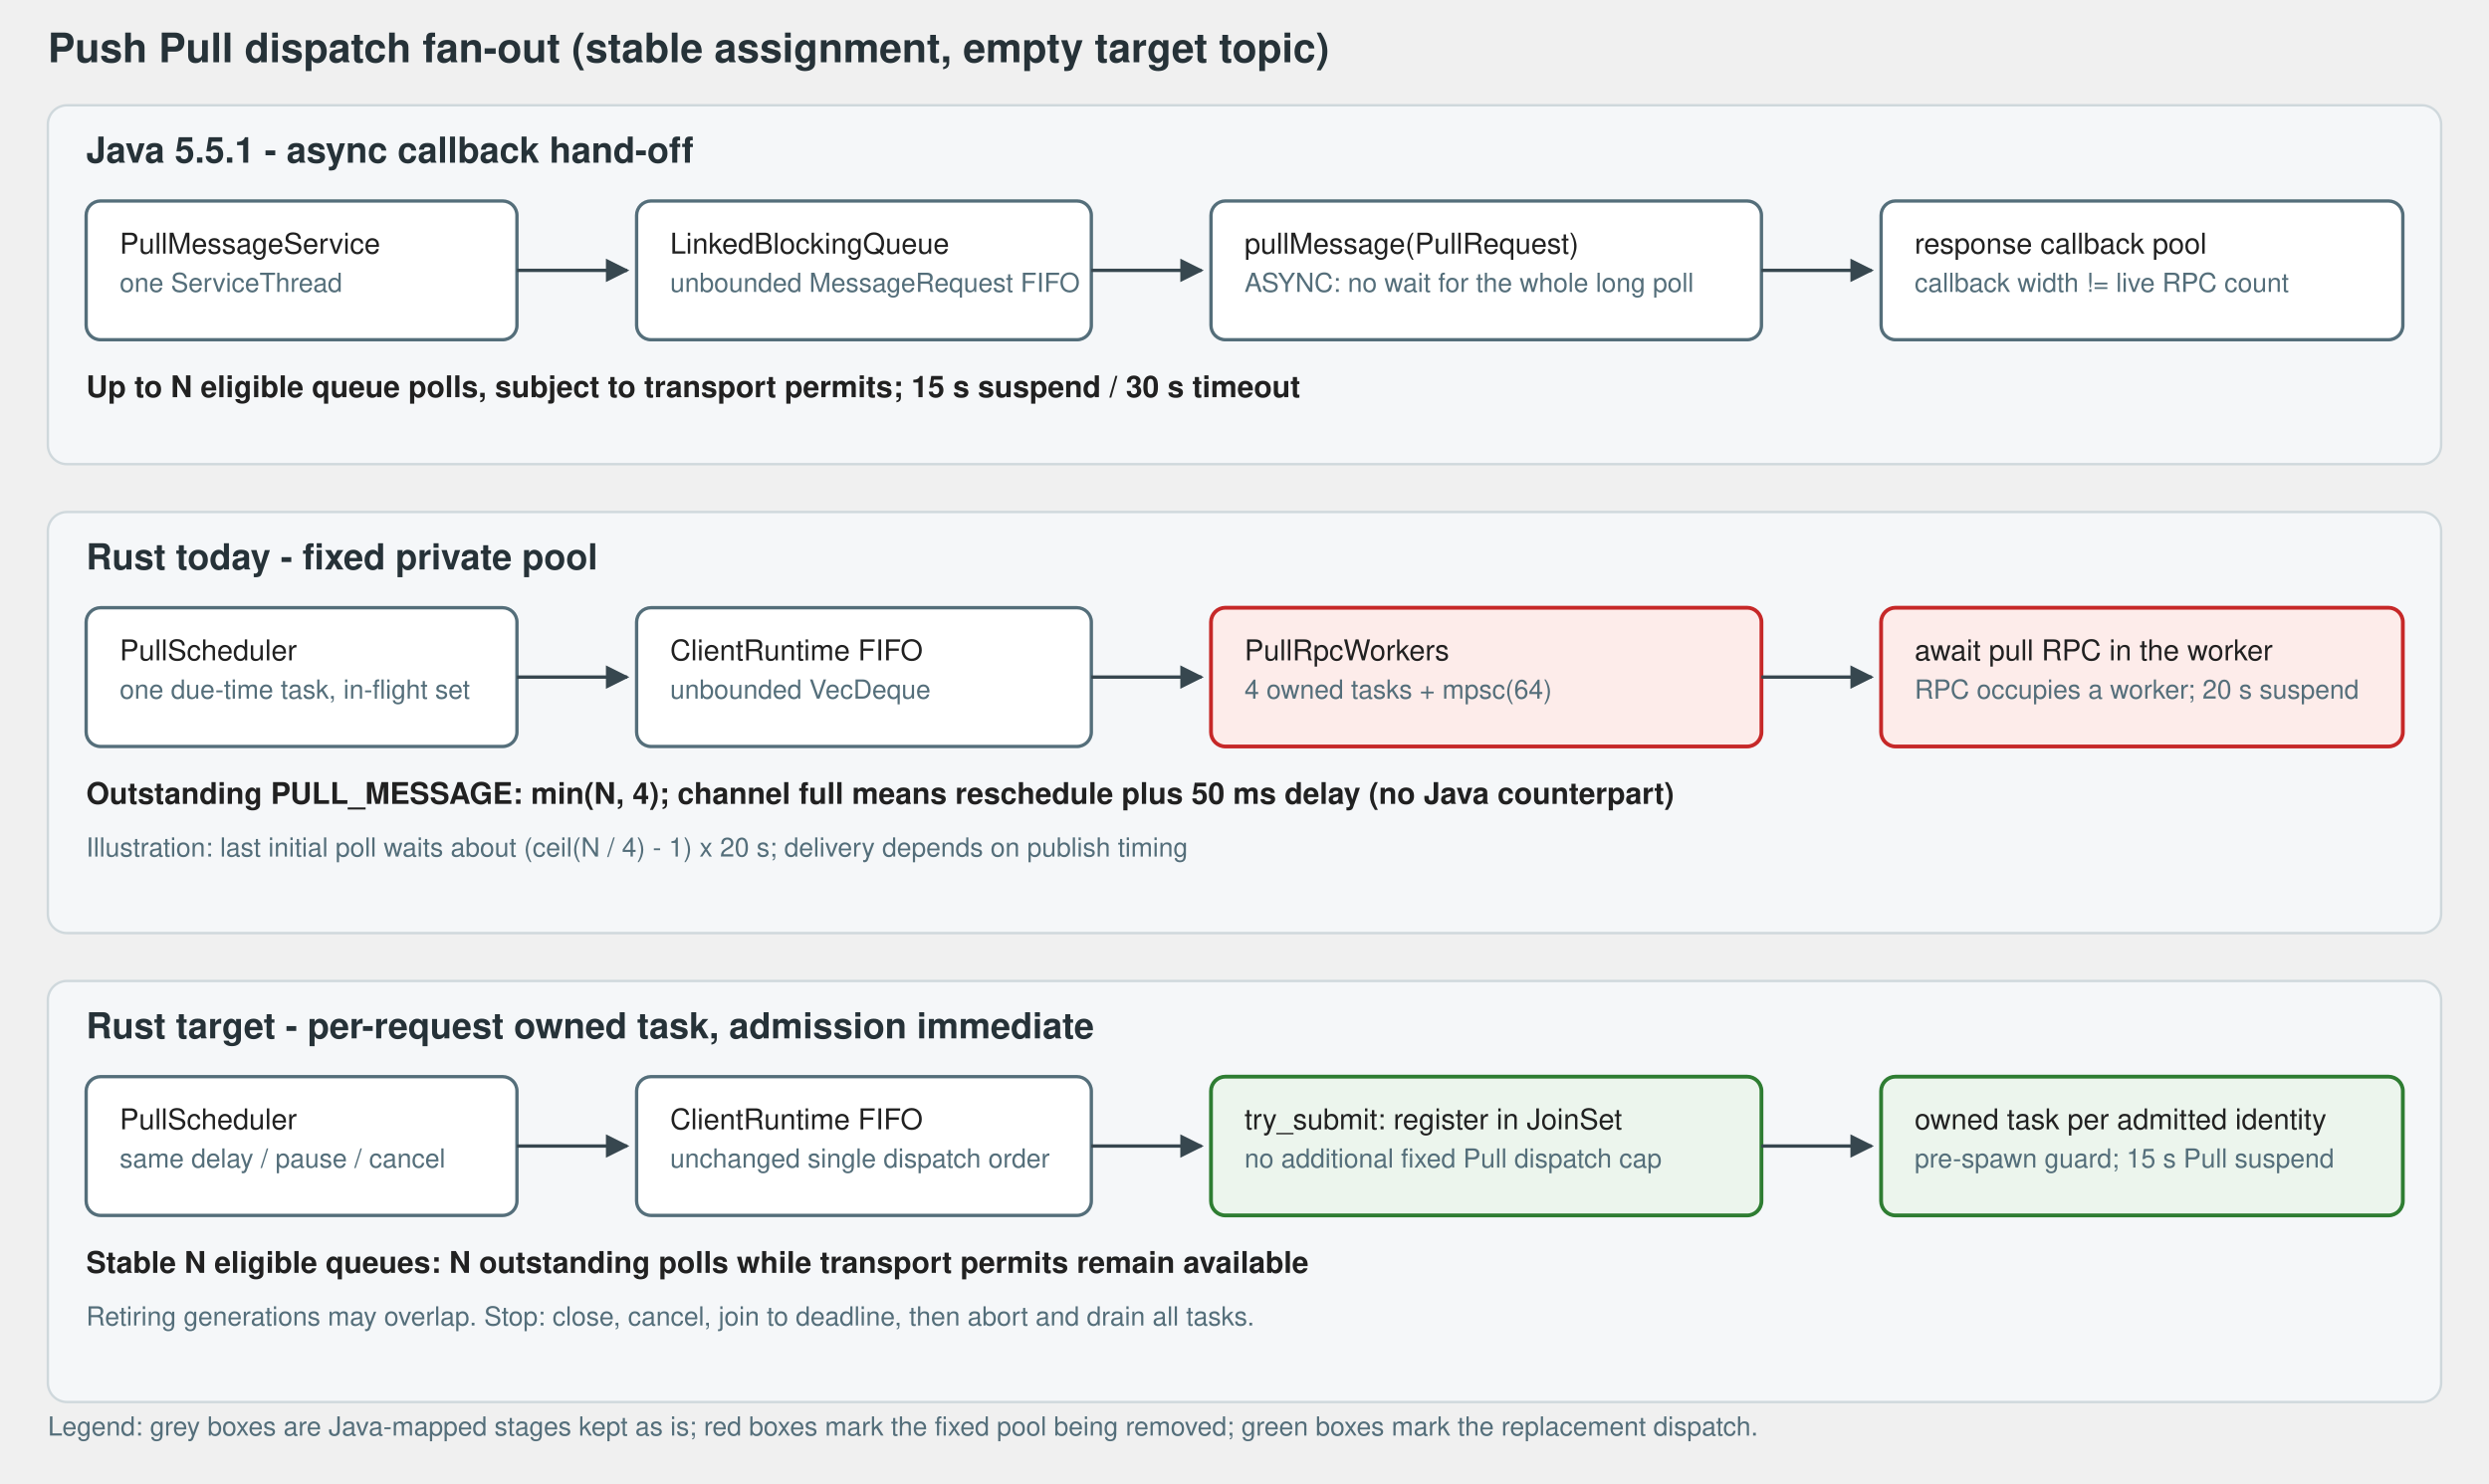
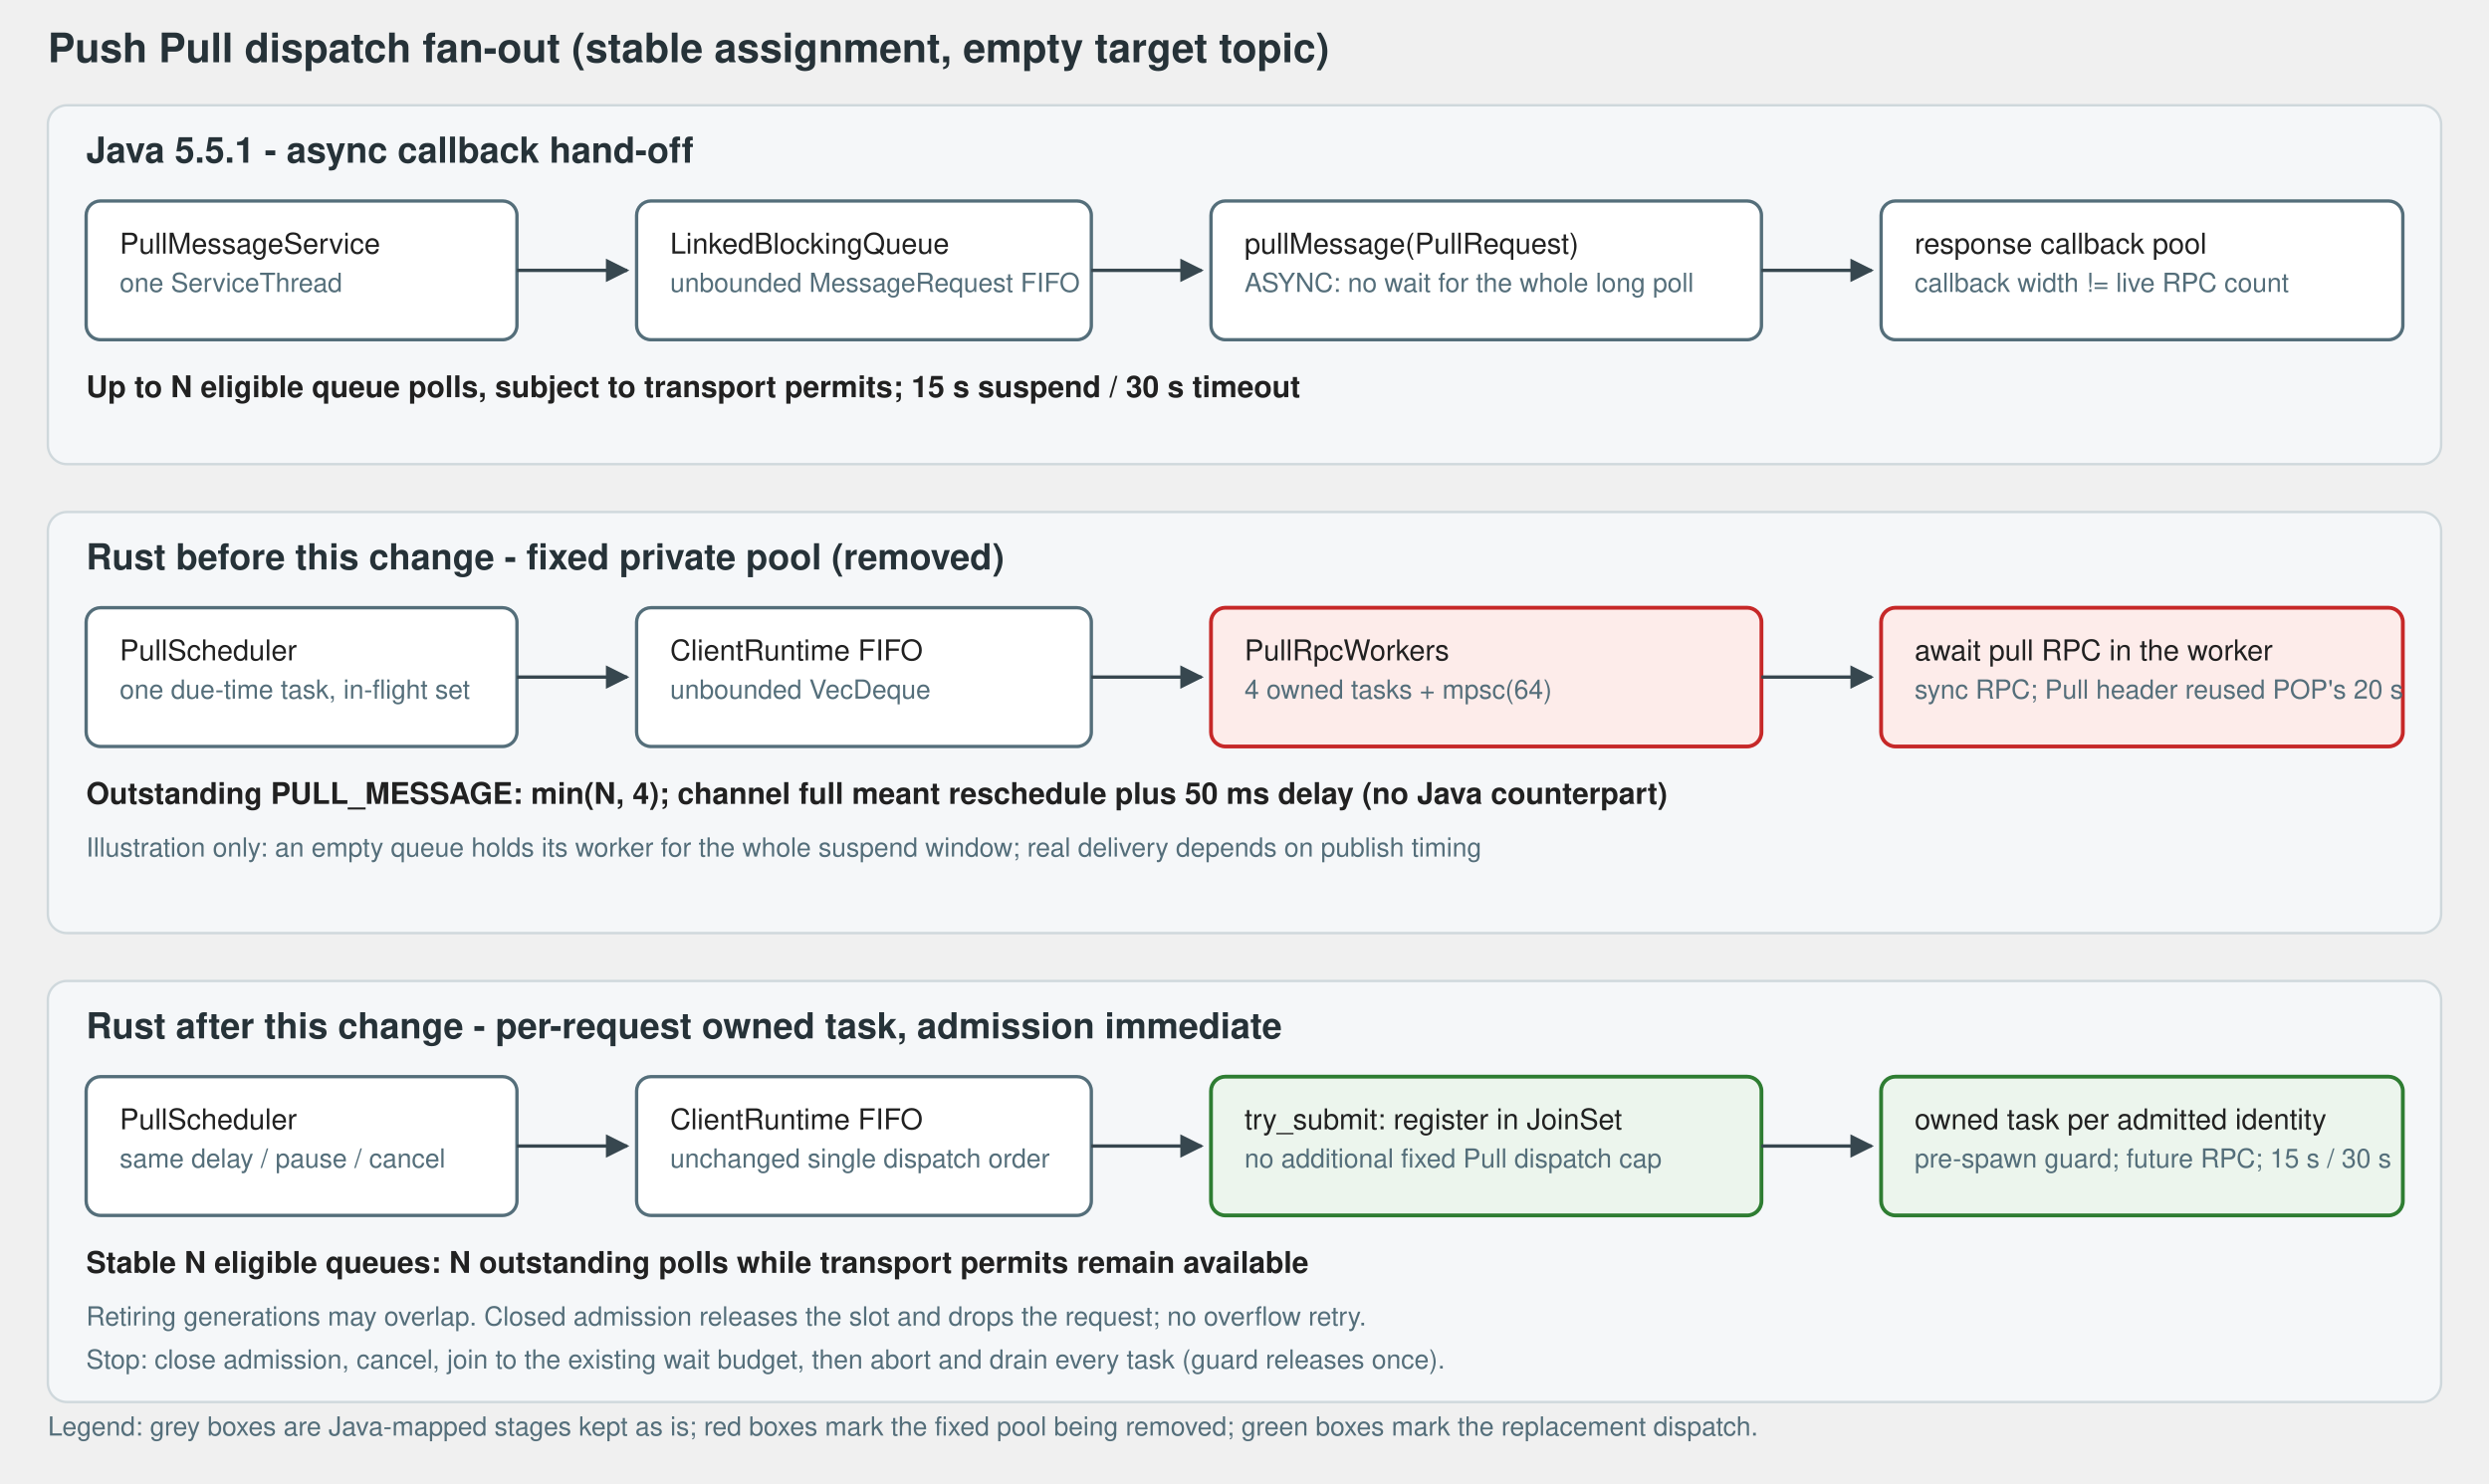
<svg xmlns="http://www.w3.org/2000/svg" width="1040" height="620" viewBox="0 0 1040 620" font-family="Helvetica, Arial, sans-serif">
  <defs>
    <marker id="arrow" viewBox="0 0 10 10" refX="9" refY="5" markerWidth="7" markerHeight="7" orient="auto-start-reverse">
      <path d="M 0 0 L 10 5 L 0 10 z" fill="#37474f" />
    </marker>
  </defs>
  <style>
    .lane { font-size: 15px; font-weight: bold; fill: #263238; }
    .box  { fill: #ffffff; stroke: #546e7a; stroke-width: 1.4; rx: 6; }
    .warn { fill: #fdecea; stroke: #c62828; stroke-width: 1.6; rx: 6; }
    .good { fill: #ecf5ed; stroke: #2e7d32; stroke-width: 1.6; rx: 6; }
    .t    { font-size: 12px; fill: #212121; }
    .ts   { font-size: 11px; fill: #546e7a; }
    .note { font-size: 12.5px; fill: #212121; font-weight: bold; }
    .line { stroke: #37474f; stroke-width: 1.4; fill: none; marker-end: url(#arrow); }
    .band { fill: #f5f7f9; stroke: #cfd8dc; stroke-width: 1; rx: 8; }
  </style>
  <text x="20" y="26" font-size="17" font-weight="bold" fill="#263238">Push Pull dispatch fan-out (stable assignment, empty target topic)</text>
  <rect class="band" x="20" y="44" width="1000" height="150" />
  <text class="lane" x="36" y="68">Java 5.5.1 - async callback hand-off</text>
  <rect class="box" x="36" y="84" width="180" height="58" />
  <text class="t" x="50" y="106">PullMessageService</text>
  <text class="ts" x="50" y="122">one ServiceThread</text>
  <rect class="box" x="266" y="84" width="190" height="58" />
  <text class="t" x="280" y="106">LinkedBlockingQueue</text>
  <text class="ts" x="280" y="122">unbounded MessageRequest FIFO</text>
  <rect class="box" x="506" y="84" width="230" height="58" />
  <text class="t" x="520" y="106">pullMessage(PullRequest)</text>
  <text class="ts" x="520" y="122">ASYNC: no wait for the whole long poll</text>
  <rect class="box" x="786" y="84" width="218" height="58" />
  <text class="t" x="800" y="106">response callback pool</text>
  <text class="ts" x="800" y="122">callback width != live RPC count</text>
  <line class="line" x1="216" y1="113" x2="262" y2="113" />
  <line class="line" x1="456" y1="113" x2="502" y2="113" />
  <line class="line" x1="736" y1="113" x2="782" y2="113" />
  <text class="note" x="36" y="166">Up to N eligible queue polls, subject to transport permits; 15 s suspend / 30 s timeout</text>
  <rect class="band" x="20" y="214" width="1000" height="176" />
-   <text class="lane" x="36" y="238">Rust today - fixed private pool</text>
+   <text class="lane" x="36" y="238">Rust before this change - fixed private pool (removed)</text>
  <rect class="box" x="36" y="254" width="180" height="58" />
  <text class="t" x="50" y="276">PullScheduler</text>
  <text class="ts" x="50" y="292">one due-time task, in-flight set</text>
  <rect class="box" x="266" y="254" width="190" height="58" />
  <text class="t" x="280" y="276">ClientRuntime FIFO</text>
  <text class="ts" x="280" y="292">unbounded VecDeque</text>
  <rect class="warn" x="506" y="254" width="230" height="58" />
  <text class="t" x="520" y="276">PullRpcWorkers</text>
  <text class="ts" x="520" y="292">4 owned tasks + mpsc(64)</text>
  <rect class="warn" x="786" y="254" width="218" height="58" />
  <text class="t" x="800" y="276">await pull RPC in the worker</text>
-   <text class="ts" x="800" y="292">RPC occupies a worker; 20 s suspend</text>
+   <text class="ts" x="800" y="292">sync RPC; Pull header reused POP's 20 s</text>
  <line class="line" x1="216" y1="283" x2="262" y2="283" />
  <line class="line" x1="456" y1="283" x2="502" y2="283" />
  <line class="line" x1="736" y1="283" x2="782" y2="283" />
-   <text class="note" x="36" y="336">Outstanding PULL_MESSAGE: min(N, 4); channel full means reschedule plus 50 ms delay (no Java counterpart)</text>
-   <text class="ts" x="36" y="358">Illustration: last initial poll waits about (ceil(N / 4) - 1) x 20 s; delivery depends on publish timing</text>
+   <text class="note" x="36" y="336">Outstanding PULL_MESSAGE: min(N, 4); channel full meant reschedule plus 50 ms delay (no Java counterpart)</text>
+   <text class="ts" x="36" y="358">Illustration only: an empty queue holds its worker for the whole suspend window; real delivery depends on publish timing</text>
  <rect class="band" x="20" y="410" width="1000" height="176" />
-   <text class="lane" x="36" y="434">Rust target - per-request owned task, admission immediate</text>
+   <text class="lane" x="36" y="434">Rust after this change - per-request owned task, admission immediate</text>
  <rect class="box" x="36" y="450" width="180" height="58" />
  <text class="t" x="50" y="472">PullScheduler</text>
  <text class="ts" x="50" y="488">same delay / pause / cancel</text>
  <rect class="box" x="266" y="450" width="190" height="58" />
  <text class="t" x="280" y="472">ClientRuntime FIFO</text>
  <text class="ts" x="280" y="488">unchanged single dispatch order</text>
  <rect class="good" x="506" y="450" width="230" height="58" />
  <text class="t" x="520" y="472">try_submit: register in JoinSet</text>
  <text class="ts" x="520" y="488">no additional fixed Pull dispatch cap</text>
  <rect class="good" x="786" y="450" width="218" height="58" />
  <text class="t" x="800" y="472">owned task per admitted identity</text>
-   <text class="ts" x="800" y="488">pre-spawn guard; 15 s Pull suspend</text>
+   <text class="ts" x="800" y="488">pre-spawn guard; future RPC; 15 s / 30 s</text>
  <line class="line" x1="216" y1="479" x2="262" y2="479" />
  <line class="line" x1="456" y1="479" x2="502" y2="479" />
  <line class="line" x1="736" y1="479" x2="782" y2="479" />
  <text class="note" x="36" y="532">Stable N eligible queues: N outstanding polls while transport permits remain available</text>
-   <text class="ts" x="36" y="554">Retiring generations may overlap. Stop: close, cancel, join to deadline, then abort and drain all tasks.</text>
+   <text class="ts" x="36" y="554">Retiring generations may overlap. Closed admission releases the slot and drops the request; no overflow retry.</text>
+   <text class="ts" x="36" y="572">Stop: close admission, cancel, join to the existing wait budget, then abort and drain every task (guard releases once).</text>
  <text class="ts" x="20" y="600">Legend: grey boxes are Java-mapped stages kept as is; red boxes mark the fixed pool being removed; green boxes mark the replacement dispatch.</text>
</svg>
